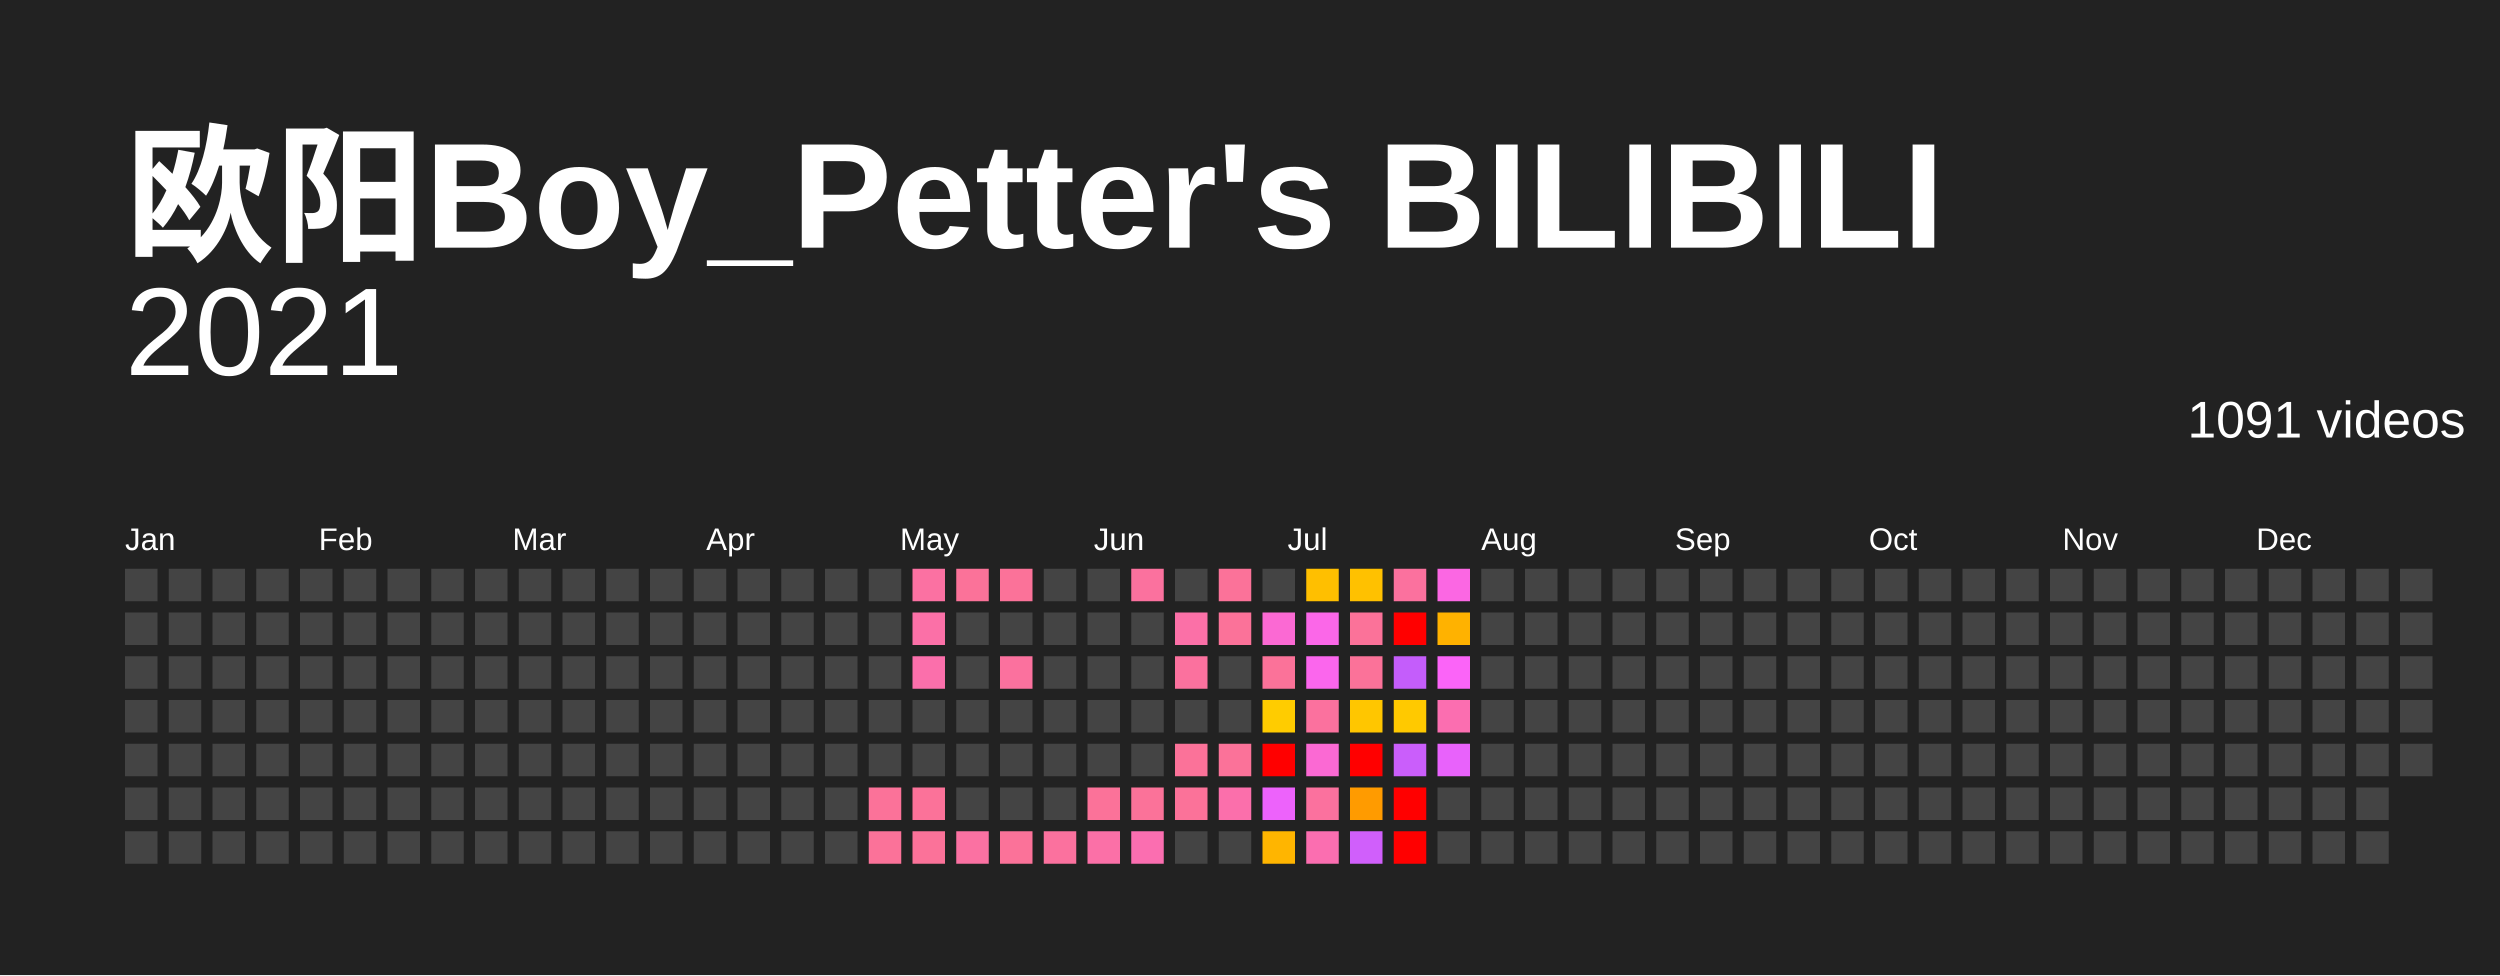
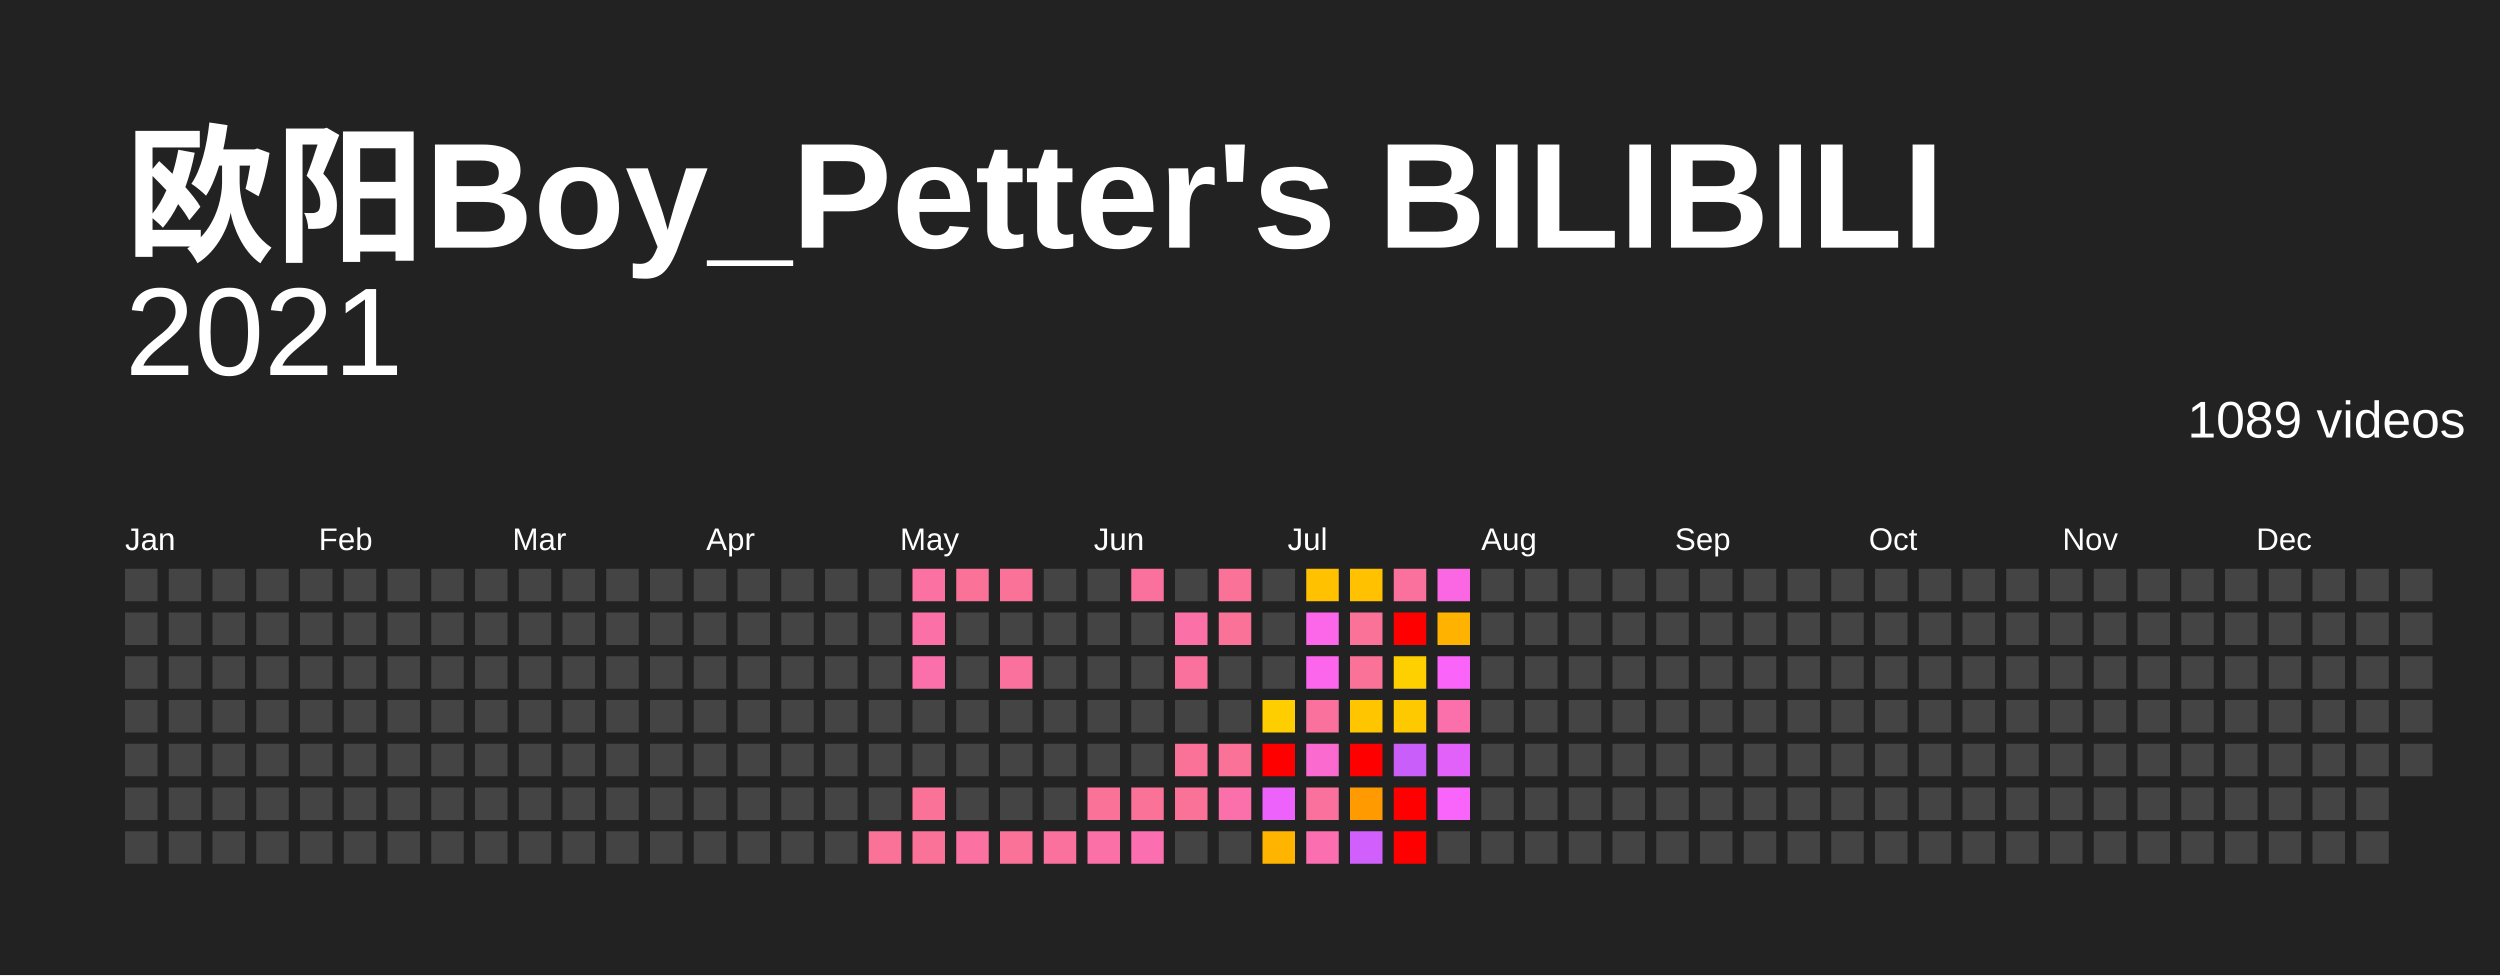
<svg xmlns="http://www.w3.org/2000/svg" baseProfile="full" height="78mm" version="1.1" viewBox="0,0,200,78" width="200mm">
  <defs />
  <rect fill="#222222" height="78" width="200" x="0" y="0" />
  <text fill="#FFFFFF" style="font-size:12px; font-family:Arial; font-weight:bold;" x="10" y="20">欧阳Boy_Petter's BILIBILI</text>
  <text alignment-baseline="hanging" fill="#FFFFFF" style="font-size:10.0px; font-family:Arial;" x="10" y="30">2021</text>
-   <text alignment-baseline="hanging" fill="#FFFFFF" style="font-size:4.125px; font-family:Arial;" x="175" y="35">1091 videos</text>
+   <text alignment-baseline="hanging" fill="#FFFFFF" style="font-size:4.125px; font-family:Arial;" x="175" y="35">1089 videos</text>
  <text fill="#FFFFFF" style="font-size:2.5px; font-family:Arial" x="10.0" y="44">Jan</text>
  <text fill="#FFFFFF" style="font-size:2.5px; font-family:Arial" x="25.5" y="44">Feb</text>
  <text fill="#FFFFFF" style="font-size:2.5px; font-family:Arial" x="41.0" y="44">Mar</text>
  <text fill="#FFFFFF" style="font-size:2.5px; font-family:Arial" x="56.5" y="44">Apr</text>
  <text fill="#FFFFFF" style="font-size:2.5px; font-family:Arial" x="72.0" y="44">May</text>
  <text fill="#FFFFFF" style="font-size:2.5px; font-family:Arial" x="87.5" y="44">Jun</text>
  <text fill="#FFFFFF" style="font-size:2.5px; font-family:Arial" x="103.0" y="44">Jul</text>
  <text fill="#FFFFFF" style="font-size:2.5px; font-family:Arial" x="118.5" y="44">Aug</text>
  <text fill="#FFFFFF" style="font-size:2.5px; font-family:Arial" x="134.0" y="44">Sep</text>
  <text fill="#FFFFFF" style="font-size:2.5px; font-family:Arial" x="149.5" y="44">Oct</text>
  <text fill="#FFFFFF" style="font-size:2.5px; font-family:Arial" x="165.0" y="44">Nov</text>
  <text fill="#FFFFFF" style="font-size:2.5px; font-family:Arial" x="180.5" y="44">Dec</text>
  <rect fill="#444444" height="2.6" width="2.6" x="10.0" y="45.5" />
  <rect fill="#444444" height="2.6" width="2.6" x="10.0" y="49.0" />
  <rect fill="#444444" height="2.6" width="2.6" x="10.0" y="52.5" />
  <rect fill="#444444" height="2.6" width="2.6" x="10.0" y="56.0" />
  <rect fill="#444444" height="2.6" width="2.6" x="10.0" y="59.5" />
  <rect fill="#444444" height="2.6" width="2.6" x="10.0" y="63.0" />
  <rect fill="#444444" height="2.6" width="2.6" x="10.0" y="66.5" />
  <rect fill="#444444" height="2.6" width="2.6" x="13.5" y="45.5" />
  <rect fill="#444444" height="2.6" width="2.6" x="13.5" y="49.0" />
  <rect fill="#444444" height="2.6" width="2.6" x="13.5" y="52.5" />
  <rect fill="#444444" height="2.6" width="2.6" x="13.5" y="56.0" />
  <rect fill="#444444" height="2.6" width="2.6" x="13.5" y="59.5" />
  <rect fill="#444444" height="2.6" width="2.6" x="13.5" y="63.0" />
  <rect fill="#444444" height="2.6" width="2.6" x="13.5" y="66.5" />
  <rect fill="#444444" height="2.6" width="2.6" x="17.0" y="45.5" />
  <rect fill="#444444" height="2.6" width="2.6" x="17.0" y="49.0" />
  <rect fill="#444444" height="2.6" width="2.6" x="17.0" y="52.5" />
  <rect fill="#444444" height="2.6" width="2.6" x="17.0" y="56.0" />
  <rect fill="#444444" height="2.6" width="2.6" x="17.0" y="59.5" />
  <rect fill="#444444" height="2.6" width="2.6" x="17.0" y="63.0" />
  <rect fill="#444444" height="2.6" width="2.6" x="17.0" y="66.5" />
  <rect fill="#444444" height="2.6" width="2.6" x="20.5" y="45.5" />
  <rect fill="#444444" height="2.6" width="2.6" x="20.5" y="49.0" />
  <rect fill="#444444" height="2.6" width="2.6" x="20.5" y="52.5" />
  <rect fill="#444444" height="2.6" width="2.6" x="20.5" y="56.0" />
  <rect fill="#444444" height="2.6" width="2.6" x="20.5" y="59.5" />
  <rect fill="#444444" height="2.6" width="2.6" x="20.5" y="63.0" />
  <rect fill="#444444" height="2.6" width="2.6" x="20.5" y="66.5" />
  <rect fill="#444444" height="2.6" width="2.6" x="24.0" y="45.5" />
  <rect fill="#444444" height="2.6" width="2.6" x="24.0" y="49.0" />
  <rect fill="#444444" height="2.6" width="2.6" x="24.0" y="52.5" />
  <rect fill="#444444" height="2.6" width="2.6" x="24.0" y="56.0" />
  <rect fill="#444444" height="2.6" width="2.6" x="24.0" y="59.5" />
  <rect fill="#444444" height="2.6" width="2.6" x="24.0" y="63.0" />
  <rect fill="#444444" height="2.6" width="2.6" x="24.0" y="66.5" />
  <rect fill="#444444" height="2.6" width="2.6" x="27.5" y="45.5" />
  <rect fill="#444444" height="2.6" width="2.6" x="27.5" y="49.0" />
  <rect fill="#444444" height="2.6" width="2.6" x="27.5" y="52.5" />
  <rect fill="#444444" height="2.6" width="2.6" x="27.5" y="56.0" />
  <rect fill="#444444" height="2.6" width="2.6" x="27.5" y="59.5" />
  <rect fill="#444444" height="2.6" width="2.6" x="27.5" y="63.0" />
  <rect fill="#444444" height="2.6" width="2.6" x="27.5" y="66.5" />
  <rect fill="#444444" height="2.6" width="2.6" x="31.0" y="45.5" />
  <rect fill="#444444" height="2.6" width="2.6" x="31.0" y="49.0" />
  <rect fill="#444444" height="2.6" width="2.6" x="31.0" y="52.5" />
  <rect fill="#444444" height="2.6" width="2.6" x="31.0" y="56.0" />
  <rect fill="#444444" height="2.6" width="2.6" x="31.0" y="59.5" />
  <rect fill="#444444" height="2.6" width="2.6" x="31.0" y="63.0" />
  <rect fill="#444444" height="2.6" width="2.6" x="31.0" y="66.5" />
  <rect fill="#444444" height="2.6" width="2.6" x="34.5" y="45.5" />
  <rect fill="#444444" height="2.6" width="2.6" x="34.5" y="49.0" />
  <rect fill="#444444" height="2.6" width="2.6" x="34.5" y="52.5" />
  <rect fill="#444444" height="2.6" width="2.6" x="34.5" y="56.0" />
  <rect fill="#444444" height="2.6" width="2.6" x="34.5" y="59.5" />
  <rect fill="#444444" height="2.6" width="2.6" x="34.5" y="63.0" />
  <rect fill="#444444" height="2.6" width="2.6" x="34.5" y="66.5" />
  <rect fill="#444444" height="2.6" width="2.6" x="38.0" y="45.5" />
  <rect fill="#444444" height="2.6" width="2.6" x="38.0" y="49.0" />
  <rect fill="#444444" height="2.6" width="2.6" x="38.0" y="52.5" />
  <rect fill="#444444" height="2.6" width="2.6" x="38.0" y="56.0" />
  <rect fill="#444444" height="2.6" width="2.6" x="38.0" y="59.5" />
  <rect fill="#444444" height="2.6" width="2.6" x="38.0" y="63.0" />
  <rect fill="#444444" height="2.6" width="2.6" x="38.0" y="66.5" />
  <rect fill="#444444" height="2.6" width="2.6" x="41.5" y="45.5" />
  <rect fill="#444444" height="2.6" width="2.6" x="41.5" y="49.0" />
  <rect fill="#444444" height="2.6" width="2.6" x="41.5" y="52.5" />
  <rect fill="#444444" height="2.6" width="2.6" x="41.5" y="56.0" />
  <rect fill="#444444" height="2.6" width="2.6" x="41.5" y="59.5" />
  <rect fill="#444444" height="2.6" width="2.6" x="41.5" y="63.0" />
  <rect fill="#444444" height="2.6" width="2.6" x="41.5" y="66.5" />
  <rect fill="#444444" height="2.6" width="2.6" x="45.0" y="45.5" />
  <rect fill="#444444" height="2.6" width="2.6" x="45.0" y="49.0" />
  <rect fill="#444444" height="2.6" width="2.6" x="45.0" y="52.5" />
  <rect fill="#444444" height="2.6" width="2.6" x="45.0" y="56.0" />
  <rect fill="#444444" height="2.6" width="2.6" x="45.0" y="59.5" />
  <rect fill="#444444" height="2.6" width="2.6" x="45.0" y="63.0" />
  <rect fill="#444444" height="2.6" width="2.6" x="45.0" y="66.5" />
  <rect fill="#444444" height="2.6" width="2.6" x="48.5" y="45.5" />
  <rect fill="#444444" height="2.6" width="2.6" x="48.5" y="49.0" />
  <rect fill="#444444" height="2.6" width="2.6" x="48.5" y="52.5" />
  <rect fill="#444444" height="2.6" width="2.6" x="48.5" y="56.0" />
  <rect fill="#444444" height="2.6" width="2.6" x="48.5" y="59.5" />
  <rect fill="#444444" height="2.6" width="2.6" x="48.5" y="63.0" />
  <rect fill="#444444" height="2.6" width="2.6" x="48.5" y="66.5" />
  <rect fill="#444444" height="2.6" width="2.6" x="52.0" y="45.5" />
  <rect fill="#444444" height="2.6" width="2.6" x="52.0" y="49.0" />
  <rect fill="#444444" height="2.6" width="2.6" x="52.0" y="52.5" />
  <rect fill="#444444" height="2.6" width="2.6" x="52.0" y="56.0" />
  <rect fill="#444444" height="2.6" width="2.6" x="52.0" y="59.5" />
  <rect fill="#444444" height="2.6" width="2.6" x="52.0" y="63.0" />
  <rect fill="#444444" height="2.6" width="2.6" x="52.0" y="66.5" />
  <rect fill="#444444" height="2.6" width="2.6" x="55.5" y="45.5" />
  <rect fill="#444444" height="2.6" width="2.6" x="55.5" y="49.0" />
  <rect fill="#444444" height="2.6" width="2.6" x="55.5" y="52.5" />
  <rect fill="#444444" height="2.6" width="2.6" x="55.5" y="56.0" />
  <rect fill="#444444" height="2.6" width="2.6" x="55.5" y="59.5" />
  <rect fill="#444444" height="2.6" width="2.6" x="55.5" y="63.0" />
  <rect fill="#444444" height="2.6" width="2.6" x="55.5" y="66.5" />
  <rect fill="#444444" height="2.6" width="2.6" x="59.0" y="45.5" />
  <rect fill="#444444" height="2.6" width="2.6" x="59.0" y="49.0" />
  <rect fill="#444444" height="2.6" width="2.6" x="59.0" y="52.5" />
  <rect fill="#444444" height="2.6" width="2.6" x="59.0" y="56.0" />
  <rect fill="#444444" height="2.6" width="2.6" x="59.0" y="59.5" />
  <rect fill="#444444" height="2.6" width="2.6" x="59.0" y="63.0" />
  <rect fill="#444444" height="2.6" width="2.6" x="59.0" y="66.5" />
  <rect fill="#444444" height="2.6" width="2.6" x="62.5" y="45.5" />
  <rect fill="#444444" height="2.6" width="2.6" x="62.5" y="49.0" />
  <rect fill="#444444" height="2.6" width="2.6" x="62.5" y="52.5" />
  <rect fill="#444444" height="2.6" width="2.6" x="62.5" y="56.0" />
  <rect fill="#444444" height="2.6" width="2.6" x="62.5" y="59.5" />
  <rect fill="#444444" height="2.6" width="2.6" x="62.5" y="63.0" />
  <rect fill="#444444" height="2.6" width="2.6" x="62.5" y="66.5" />
  <rect fill="#444444" height="2.6" width="2.6" x="66.0" y="45.5" />
  <rect fill="#444444" height="2.6" width="2.6" x="66.0" y="49.0" />
  <rect fill="#444444" height="2.6" width="2.6" x="66.0" y="52.5" />
  <rect fill="#444444" height="2.6" width="2.6" x="66.0" y="56.0" />
  <rect fill="#444444" height="2.6" width="2.6" x="66.0" y="59.5" />
  <rect fill="#444444" height="2.6" width="2.6" x="66.0" y="63.0" />
  <rect fill="#444444" height="2.6" width="2.6" x="66.0" y="66.5" />
  <rect fill="#444444" height="2.6" width="2.6" x="69.5" y="45.5" />
  <rect fill="#444444" height="2.6" width="2.6" x="69.5" y="49.0" />
  <rect fill="#444444" height="2.6" width="2.6" x="69.5" y="52.5" />
  <rect fill="#444444" height="2.6" width="2.6" x="69.5" y="56.0" />
  <rect fill="#444444" height="2.6" width="2.6" x="69.5" y="59.5" />
-   <rect fill="#fb7299" height="2.6" width="2.6" x="69.5" y="63.0" />
+   <rect fill="#444444" height="2.6" width="2.6" x="69.5" y="63.0" />
  <rect fill="#fb7299" height="2.6" width="2.6" x="69.5" y="66.5" />
  <rect fill="#fb71a2" height="2.6" width="2.6" x="73.0" y="45.5" />
  <rect fill="#fb70a7" height="2.6" width="2.6" x="73.0" y="49.0" />
  <rect fill="#fb6fab" height="2.6" width="2.6" x="73.0" y="52.5" />
  <rect fill="#444444" height="2.6" width="2.6" x="73.0" y="56.0" />
  <rect fill="#444444" height="2.6" width="2.6" x="73.0" y="59.5" />
  <rect fill="#fb7299" height="2.6" width="2.6" x="73.0" y="63.0" />
  <rect fill="#fb7299" height="2.6" width="2.6" x="73.0" y="66.5" />
  <rect fill="#fb7299" height="2.6" width="2.6" x="76.5" y="45.5" />
  <rect fill="#444444" height="2.6" width="2.6" x="76.5" y="49.0" />
  <rect fill="#444444" height="2.6" width="2.6" x="76.5" y="52.5" />
  <rect fill="#444444" height="2.6" width="2.6" x="76.5" y="56.0" />
  <rect fill="#444444" height="2.6" width="2.6" x="76.5" y="59.5" />
  <rect fill="#444444" height="2.6" width="2.6" x="76.5" y="63.0" />
  <rect fill="#fb71a2" height="2.6" width="2.6" x="76.5" y="66.5" />
  <rect fill="#fb7299" height="2.6" width="2.6" x="80.0" y="45.5" />
  <rect fill="#444444" height="2.6" width="2.6" x="80.0" y="49.0" />
  <rect fill="#fb719e" height="2.6" width="2.6" x="80.0" y="52.5" />
  <rect fill="#444444" height="2.6" width="2.6" x="80.0" y="56.0" />
  <rect fill="#444444" height="2.6" width="2.6" x="80.0" y="59.5" />
  <rect fill="#444444" height="2.6" width="2.6" x="80.0" y="63.0" />
  <rect fill="#fb7299" height="2.6" width="2.6" x="80.0" y="66.5" />
  <rect fill="#444444" height="2.6" width="2.6" x="83.5" y="45.5" />
  <rect fill="#444444" height="2.6" width="2.6" x="83.5" y="49.0" />
  <rect fill="#444444" height="2.6" width="2.6" x="83.5" y="52.5" />
  <rect fill="#444444" height="2.6" width="2.6" x="83.5" y="56.0" />
  <rect fill="#444444" height="2.6" width="2.6" x="83.5" y="59.5" />
  <rect fill="#444444" height="2.6" width="2.6" x="83.5" y="63.0" />
  <rect fill="#fb719e" height="2.6" width="2.6" x="83.5" y="66.5" />
  <rect fill="#444444" height="2.6" width="2.6" x="87.0" y="45.5" />
  <rect fill="#444444" height="2.6" width="2.6" x="87.0" y="49.0" />
  <rect fill="#444444" height="2.6" width="2.6" x="87.0" y="52.5" />
  <rect fill="#444444" height="2.6" width="2.6" x="87.0" y="56.0" />
  <rect fill="#444444" height="2.6" width="2.6" x="87.0" y="59.5" />
  <rect fill="#fb7299" height="2.6" width="2.6" x="87.0" y="63.0" />
  <rect fill="#fb70a7" height="2.6" width="2.6" x="87.0" y="66.5" />
  <rect fill="#fb719e" height="2.6" width="2.6" x="90.5" y="45.5" />
  <rect fill="#444444" height="2.6" width="2.6" x="90.5" y="49.0" />
  <rect fill="#444444" height="2.6" width="2.6" x="90.5" y="52.5" />
  <rect fill="#444444" height="2.6" width="2.6" x="90.5" y="56.0" />
  <rect fill="#444444" height="2.6" width="2.6" x="90.5" y="59.5" />
  <rect fill="#fb7299" height="2.6" width="2.6" x="90.5" y="63.0" />
  <rect fill="#fb6eb0" height="2.6" width="2.6" x="90.5" y="66.5" />
  <rect fill="#444444" height="2.6" width="2.6" x="94.0" y="45.5" />
  <rect fill="#fb70a7" height="2.6" width="2.6" x="94.0" y="49.0" />
  <rect fill="#fb719e" height="2.6" width="2.6" x="94.0" y="52.5" />
  <rect fill="#444444" height="2.6" width="2.6" x="94.0" y="56.0" />
  <rect fill="#fb7299" height="2.6" width="2.6" x="94.0" y="59.5" />
  <rect fill="#fb7299" height="2.6" width="2.6" x="94.0" y="63.0" />
  <rect fill="#444444" height="2.6" width="2.6" x="94.0" y="66.5" />
  <rect fill="#fb7299" height="2.6" width="2.6" x="97.5" y="45.5" />
  <rect fill="#fb7299" height="2.6" width="2.6" x="97.5" y="49.0" />
  <rect fill="#444444" height="2.6" width="2.6" x="97.5" y="52.5" />
  <rect fill="#444444" height="2.6" width="2.6" x="97.5" y="56.0" />
  <rect fill="#fb7299" height="2.6" width="2.6" x="97.5" y="59.5" />
  <rect fill="#fb6fab" height="2.6" width="2.6" x="97.5" y="63.0" />
  <rect fill="#444444" height="2.6" width="2.6" x="97.5" y="66.5" />
  <rect fill="#444444" height="2.6" width="2.6" x="101.0" y="45.5" />
-   <rect fill="#fb69d3" height="2.6" width="2.6" x="101.0" y="49.0" />
-   <rect fill="#fb7299" height="2.6" width="2.6" x="101.0" y="52.5" />
-   <rect fill="#ffcc00" height="2.6" width="2.6" x="101.0" y="56.0" />
+   <rect fill="#444444" height="2.6" width="2.6" x="101.0" y="49.0" />
+   <rect fill="#444444" height="2.6" width="2.6" x="101.0" y="52.5" />
+   <rect fill="#ffce00" height="2.6" width="2.6" x="101.0" y="56.0" />
  <rect fill="red" height="2.6" width="2.6" x="101.0" y="59.5" />
  <rect fill="#ed62fb" height="2.6" width="2.6" x="101.0" y="63.0" />
  <rect fill="#ffb500" height="2.6" width="2.6" x="101.0" y="66.5" />
-   <rect fill="#ffbf00" height="2.6" width="2.6" x="104.5" y="45.5" />
+   <rect fill="#ffc100" height="2.6" width="2.6" x="104.5" y="45.5" />
  <rect fill="#fb67e8" height="2.6" width="2.6" x="104.5" y="49.0" />
  <rect fill="#fb66ed" height="2.6" width="2.6" x="104.5" y="52.5" />
  <rect fill="#fb719e" height="2.6" width="2.6" x="104.5" y="56.0" />
-   <rect fill="#fb69d3" height="2.6" width="2.6" x="104.5" y="59.5" />
+   <rect fill="#fb6ace" height="2.6" width="2.6" x="104.5" y="59.5" />
  <rect fill="#fb719e" height="2.6" width="2.6" x="104.5" y="63.0" />
  <rect fill="#fb6eb0" height="2.6" width="2.6" x="104.5" y="66.5" />
  <rect fill="#ffc100" height="2.6" width="2.6" x="108.0" y="45.5" />
  <rect fill="#fb7299" height="2.6" width="2.6" x="108.0" y="49.0" />
  <rect fill="#fb7299" height="2.6" width="2.6" x="108.0" y="52.5" />
  <rect fill="#ffc600" height="2.6" width="2.6" x="108.0" y="56.0" />
  <rect fill="red" height="2.6" width="2.6" x="108.0" y="59.5" />
  <rect fill="#ff9b00" height="2.6" width="2.6" x="108.0" y="63.0" />
  <rect fill="#d05ffb" height="2.6" width="2.6" x="108.0" y="66.5" />
  <rect fill="#fb719e" height="2.6" width="2.6" x="111.5" y="45.5" />
  <rect fill="red" height="2.6" width="2.6" x="111.5" y="49.0" />
-   <rect fill="#c45dfb" height="2.6" width="2.6" x="111.5" y="52.5" />
+   <rect fill="#ffd000" height="2.6" width="2.6" x="111.5" y="52.5" />
  <rect fill="#ffc900" height="2.6" width="2.6" x="111.5" y="56.0" />
  <rect fill="#ca5efb" height="2.6" width="2.6" x="111.5" y="59.5" />
  <rect fill="red" height="2.6" width="2.6" x="111.5" y="63.0" />
  <rect fill="red" height="2.6" width="2.6" x="111.5" y="66.5" />
  <rect fill="#fb67e3" height="2.6" width="2.6" x="115.0" y="45.5" />
  <rect fill="#ffb200" height="2.6" width="2.6" x="115.0" y="49.0" />
  <rect fill="#fb64f8" height="2.6" width="2.6" x="115.0" y="52.5" />
-   <rect fill="#fb6eb0" height="2.6" width="2.6" x="115.0" y="56.0" />
-   <rect fill="#e862fb" height="2.6" width="2.6" x="115.0" y="59.5" />
-   <rect fill="#444444" height="2.6" width="2.6" x="115.0" y="63.0" />
+   <rect fill="#fb6fab" height="2.6" width="2.6" x="115.0" y="56.0" />
+   <rect fill="#e261fb" height="2.6" width="2.6" x="115.0" y="59.5" />
+   <rect fill="#f964fb" height="2.6" width="2.6" x="115.0" y="63.0" />
  <rect fill="#444444" height="2.6" width="2.6" x="115.0" y="66.5" />
  <rect fill="#444444" height="2.6" width="2.6" x="118.5" y="45.5" />
  <rect fill="#444444" height="2.6" width="2.6" x="118.5" y="49.0" />
  <rect fill="#444444" height="2.6" width="2.6" x="118.5" y="52.5" />
  <rect fill="#444444" height="2.6" width="2.6" x="118.5" y="56.0" />
  <rect fill="#444444" height="2.6" width="2.6" x="118.5" y="59.5" />
  <rect fill="#444444" height="2.6" width="2.6" x="118.5" y="63.0" />
  <rect fill="#444444" height="2.6" width="2.6" x="118.5" y="66.5" />
  <rect fill="#444444" height="2.6" width="2.6" x="122.0" y="45.5" />
  <rect fill="#444444" height="2.6" width="2.6" x="122.0" y="49.0" />
  <rect fill="#444444" height="2.6" width="2.6" x="122.0" y="52.5" />
  <rect fill="#444444" height="2.6" width="2.6" x="122.0" y="56.0" />
  <rect fill="#444444" height="2.6" width="2.6" x="122.0" y="59.5" />
  <rect fill="#444444" height="2.6" width="2.6" x="122.0" y="63.0" />
  <rect fill="#444444" height="2.6" width="2.6" x="122.0" y="66.5" />
  <rect fill="#444444" height="2.6" width="2.6" x="125.5" y="45.5" />
  <rect fill="#444444" height="2.6" width="2.6" x="125.5" y="49.0" />
  <rect fill="#444444" height="2.6" width="2.6" x="125.5" y="52.5" />
  <rect fill="#444444" height="2.6" width="2.6" x="125.5" y="56.0" />
  <rect fill="#444444" height="2.6" width="2.6" x="125.5" y="59.5" />
  <rect fill="#444444" height="2.6" width="2.6" x="125.5" y="63.0" />
  <rect fill="#444444" height="2.6" width="2.6" x="125.5" y="66.5" />
  <rect fill="#444444" height="2.6" width="2.6" x="129.0" y="45.5" />
  <rect fill="#444444" height="2.6" width="2.6" x="129.0" y="49.0" />
  <rect fill="#444444" height="2.6" width="2.6" x="129.0" y="52.5" />
  <rect fill="#444444" height="2.6" width="2.6" x="129.0" y="56.0" />
  <rect fill="#444444" height="2.6" width="2.6" x="129.0" y="59.5" />
  <rect fill="#444444" height="2.6" width="2.6" x="129.0" y="63.0" />
  <rect fill="#444444" height="2.6" width="2.6" x="129.0" y="66.5" />
  <rect fill="#444444" height="2.6" width="2.6" x="132.5" y="45.5" />
  <rect fill="#444444" height="2.6" width="2.6" x="132.5" y="49.0" />
  <rect fill="#444444" height="2.6" width="2.6" x="132.5" y="52.5" />
  <rect fill="#444444" height="2.6" width="2.6" x="132.5" y="56.0" />
  <rect fill="#444444" height="2.6" width="2.6" x="132.5" y="59.5" />
  <rect fill="#444444" height="2.6" width="2.6" x="132.5" y="63.0" />
  <rect fill="#444444" height="2.6" width="2.6" x="132.5" y="66.5" />
  <rect fill="#444444" height="2.6" width="2.6" x="136.0" y="45.5" />
  <rect fill="#444444" height="2.6" width="2.6" x="136.0" y="49.0" />
  <rect fill="#444444" height="2.6" width="2.6" x="136.0" y="52.5" />
  <rect fill="#444444" height="2.6" width="2.6" x="136.0" y="56.0" />
  <rect fill="#444444" height="2.6" width="2.6" x="136.0" y="59.5" />
  <rect fill="#444444" height="2.6" width="2.6" x="136.0" y="63.0" />
  <rect fill="#444444" height="2.6" width="2.6" x="136.0" y="66.5" />
  <rect fill="#444444" height="2.6" width="2.6" x="139.5" y="45.5" />
  <rect fill="#444444" height="2.6" width="2.6" x="139.5" y="49.0" />
  <rect fill="#444444" height="2.6" width="2.6" x="139.5" y="52.5" />
  <rect fill="#444444" height="2.6" width="2.6" x="139.5" y="56.0" />
  <rect fill="#444444" height="2.6" width="2.6" x="139.5" y="59.5" />
  <rect fill="#444444" height="2.6" width="2.6" x="139.5" y="63.0" />
  <rect fill="#444444" height="2.6" width="2.6" x="139.5" y="66.5" />
  <rect fill="#444444" height="2.6" width="2.6" x="143.0" y="45.5" />
  <rect fill="#444444" height="2.6" width="2.6" x="143.0" y="49.0" />
  <rect fill="#444444" height="2.6" width="2.6" x="143.0" y="52.5" />
  <rect fill="#444444" height="2.6" width="2.6" x="143.0" y="56.0" />
  <rect fill="#444444" height="2.6" width="2.6" x="143.0" y="59.5" />
  <rect fill="#444444" height="2.6" width="2.6" x="143.0" y="63.0" />
  <rect fill="#444444" height="2.6" width="2.6" x="143.0" y="66.5" />
  <rect fill="#444444" height="2.6" width="2.6" x="146.5" y="45.5" />
  <rect fill="#444444" height="2.6" width="2.6" x="146.5" y="49.0" />
  <rect fill="#444444" height="2.6" width="2.6" x="146.5" y="52.5" />
  <rect fill="#444444" height="2.6" width="2.6" x="146.5" y="56.0" />
  <rect fill="#444444" height="2.6" width="2.6" x="146.5" y="59.5" />
  <rect fill="#444444" height="2.6" width="2.6" x="146.5" y="63.0" />
  <rect fill="#444444" height="2.6" width="2.6" x="146.5" y="66.5" />
  <rect fill="#444444" height="2.6" width="2.6" x="150.0" y="45.5" />
  <rect fill="#444444" height="2.6" width="2.6" x="150.0" y="49.0" />
  <rect fill="#444444" height="2.6" width="2.6" x="150.0" y="52.5" />
  <rect fill="#444444" height="2.6" width="2.6" x="150.0" y="56.0" />
  <rect fill="#444444" height="2.6" width="2.6" x="150.0" y="59.5" />
  <rect fill="#444444" height="2.6" width="2.6" x="150.0" y="63.0" />
  <rect fill="#444444" height="2.6" width="2.6" x="150.0" y="66.5" />
  <rect fill="#444444" height="2.6" width="2.6" x="153.5" y="45.5" />
  <rect fill="#444444" height="2.6" width="2.6" x="153.5" y="49.0" />
  <rect fill="#444444" height="2.6" width="2.6" x="153.5" y="52.5" />
  <rect fill="#444444" height="2.6" width="2.6" x="153.5" y="56.0" />
  <rect fill="#444444" height="2.6" width="2.6" x="153.5" y="59.5" />
  <rect fill="#444444" height="2.6" width="2.6" x="153.5" y="63.0" />
  <rect fill="#444444" height="2.6" width="2.6" x="153.5" y="66.5" />
  <rect fill="#444444" height="2.6" width="2.6" x="157.0" y="45.5" />
  <rect fill="#444444" height="2.6" width="2.6" x="157.0" y="49.0" />
  <rect fill="#444444" height="2.6" width="2.6" x="157.0" y="52.5" />
  <rect fill="#444444" height="2.6" width="2.6" x="157.0" y="56.0" />
  <rect fill="#444444" height="2.6" width="2.6" x="157.0" y="59.5" />
  <rect fill="#444444" height="2.6" width="2.6" x="157.0" y="63.0" />
  <rect fill="#444444" height="2.6" width="2.6" x="157.0" y="66.5" />
  <rect fill="#444444" height="2.6" width="2.6" x="160.5" y="45.5" />
  <rect fill="#444444" height="2.6" width="2.6" x="160.5" y="49.0" />
  <rect fill="#444444" height="2.6" width="2.6" x="160.5" y="52.5" />
  <rect fill="#444444" height="2.6" width="2.6" x="160.5" y="56.0" />
  <rect fill="#444444" height="2.6" width="2.6" x="160.5" y="59.5" />
  <rect fill="#444444" height="2.6" width="2.6" x="160.5" y="63.0" />
  <rect fill="#444444" height="2.6" width="2.6" x="160.5" y="66.5" />
  <rect fill="#444444" height="2.6" width="2.6" x="164.0" y="45.5" />
  <rect fill="#444444" height="2.6" width="2.6" x="164.0" y="49.0" />
  <rect fill="#444444" height="2.6" width="2.6" x="164.0" y="52.5" />
  <rect fill="#444444" height="2.6" width="2.6" x="164.0" y="56.0" />
  <rect fill="#444444" height="2.6" width="2.6" x="164.0" y="59.5" />
  <rect fill="#444444" height="2.6" width="2.6" x="164.0" y="63.0" />
  <rect fill="#444444" height="2.6" width="2.6" x="164.0" y="66.5" />
  <rect fill="#444444" height="2.6" width="2.6" x="167.5" y="45.5" />
  <rect fill="#444444" height="2.6" width="2.6" x="167.5" y="49.0" />
  <rect fill="#444444" height="2.6" width="2.6" x="167.5" y="52.5" />
  <rect fill="#444444" height="2.6" width="2.6" x="167.5" y="56.0" />
  <rect fill="#444444" height="2.6" width="2.6" x="167.5" y="59.5" />
  <rect fill="#444444" height="2.6" width="2.6" x="167.5" y="63.0" />
  <rect fill="#444444" height="2.6" width="2.6" x="167.5" y="66.5" />
  <rect fill="#444444" height="2.6" width="2.6" x="171.0" y="45.5" />
  <rect fill="#444444" height="2.6" width="2.6" x="171.0" y="49.0" />
  <rect fill="#444444" height="2.6" width="2.6" x="171.0" y="52.5" />
  <rect fill="#444444" height="2.6" width="2.6" x="171.0" y="56.0" />
  <rect fill="#444444" height="2.6" width="2.6" x="171.0" y="59.5" />
  <rect fill="#444444" height="2.6" width="2.6" x="171.0" y="63.0" />
  <rect fill="#444444" height="2.6" width="2.6" x="171.0" y="66.5" />
  <rect fill="#444444" height="2.6" width="2.6" x="174.5" y="45.5" />
  <rect fill="#444444" height="2.6" width="2.6" x="174.5" y="49.0" />
  <rect fill="#444444" height="2.6" width="2.6" x="174.5" y="52.5" />
  <rect fill="#444444" height="2.6" width="2.6" x="174.5" y="56.0" />
  <rect fill="#444444" height="2.6" width="2.6" x="174.5" y="59.5" />
  <rect fill="#444444" height="2.6" width="2.6" x="174.5" y="63.0" />
  <rect fill="#444444" height="2.6" width="2.6" x="174.5" y="66.5" />
  <rect fill="#444444" height="2.6" width="2.6" x="178.0" y="45.5" />
  <rect fill="#444444" height="2.6" width="2.6" x="178.0" y="49.0" />
  <rect fill="#444444" height="2.6" width="2.6" x="178.0" y="52.5" />
  <rect fill="#444444" height="2.6" width="2.6" x="178.0" y="56.0" />
  <rect fill="#444444" height="2.6" width="2.6" x="178.0" y="59.5" />
  <rect fill="#444444" height="2.6" width="2.6" x="178.0" y="63.0" />
  <rect fill="#444444" height="2.6" width="2.6" x="178.0" y="66.5" />
  <rect fill="#444444" height="2.6" width="2.6" x="181.5" y="45.5" />
  <rect fill="#444444" height="2.6" width="2.6" x="181.5" y="49.0" />
  <rect fill="#444444" height="2.6" width="2.6" x="181.5" y="52.5" />
  <rect fill="#444444" height="2.6" width="2.6" x="181.5" y="56.0" />
  <rect fill="#444444" height="2.6" width="2.6" x="181.5" y="59.5" />
  <rect fill="#444444" height="2.6" width="2.6" x="181.5" y="63.0" />
  <rect fill="#444444" height="2.6" width="2.6" x="181.5" y="66.5" />
  <rect fill="#444444" height="2.6" width="2.6" x="185.0" y="45.5" />
  <rect fill="#444444" height="2.6" width="2.6" x="185.0" y="49.0" />
  <rect fill="#444444" height="2.6" width="2.6" x="185.0" y="52.5" />
  <rect fill="#444444" height="2.6" width="2.6" x="185.0" y="56.0" />
  <rect fill="#444444" height="2.6" width="2.6" x="185.0" y="59.5" />
  <rect fill="#444444" height="2.6" width="2.6" x="185.0" y="63.0" />
  <rect fill="#444444" height="2.6" width="2.6" x="185.0" y="66.5" />
  <rect fill="#444444" height="2.6" width="2.6" x="188.5" y="45.5" />
  <rect fill="#444444" height="2.6" width="2.6" x="188.5" y="49.0" />
  <rect fill="#444444" height="2.6" width="2.6" x="188.5" y="52.5" />
  <rect fill="#444444" height="2.6" width="2.6" x="188.5" y="56.0" />
  <rect fill="#444444" height="2.6" width="2.6" x="188.5" y="59.5" />
  <rect fill="#444444" height="2.6" width="2.6" x="188.5" y="63.0" />
  <rect fill="#444444" height="2.6" width="2.6" x="188.5" y="66.5" />
  <rect fill="#444444" height="2.6" width="2.6" x="192.0" y="45.5" />
  <rect fill="#444444" height="2.6" width="2.6" x="192.0" y="49.0" />
  <rect fill="#444444" height="2.6" width="2.6" x="192.0" y="52.5" />
  <rect fill="#444444" height="2.6" width="2.6" x="192.0" y="56.0" />
  <rect fill="#444444" height="2.6" width="2.6" x="192.0" y="59.5" />
</svg>
